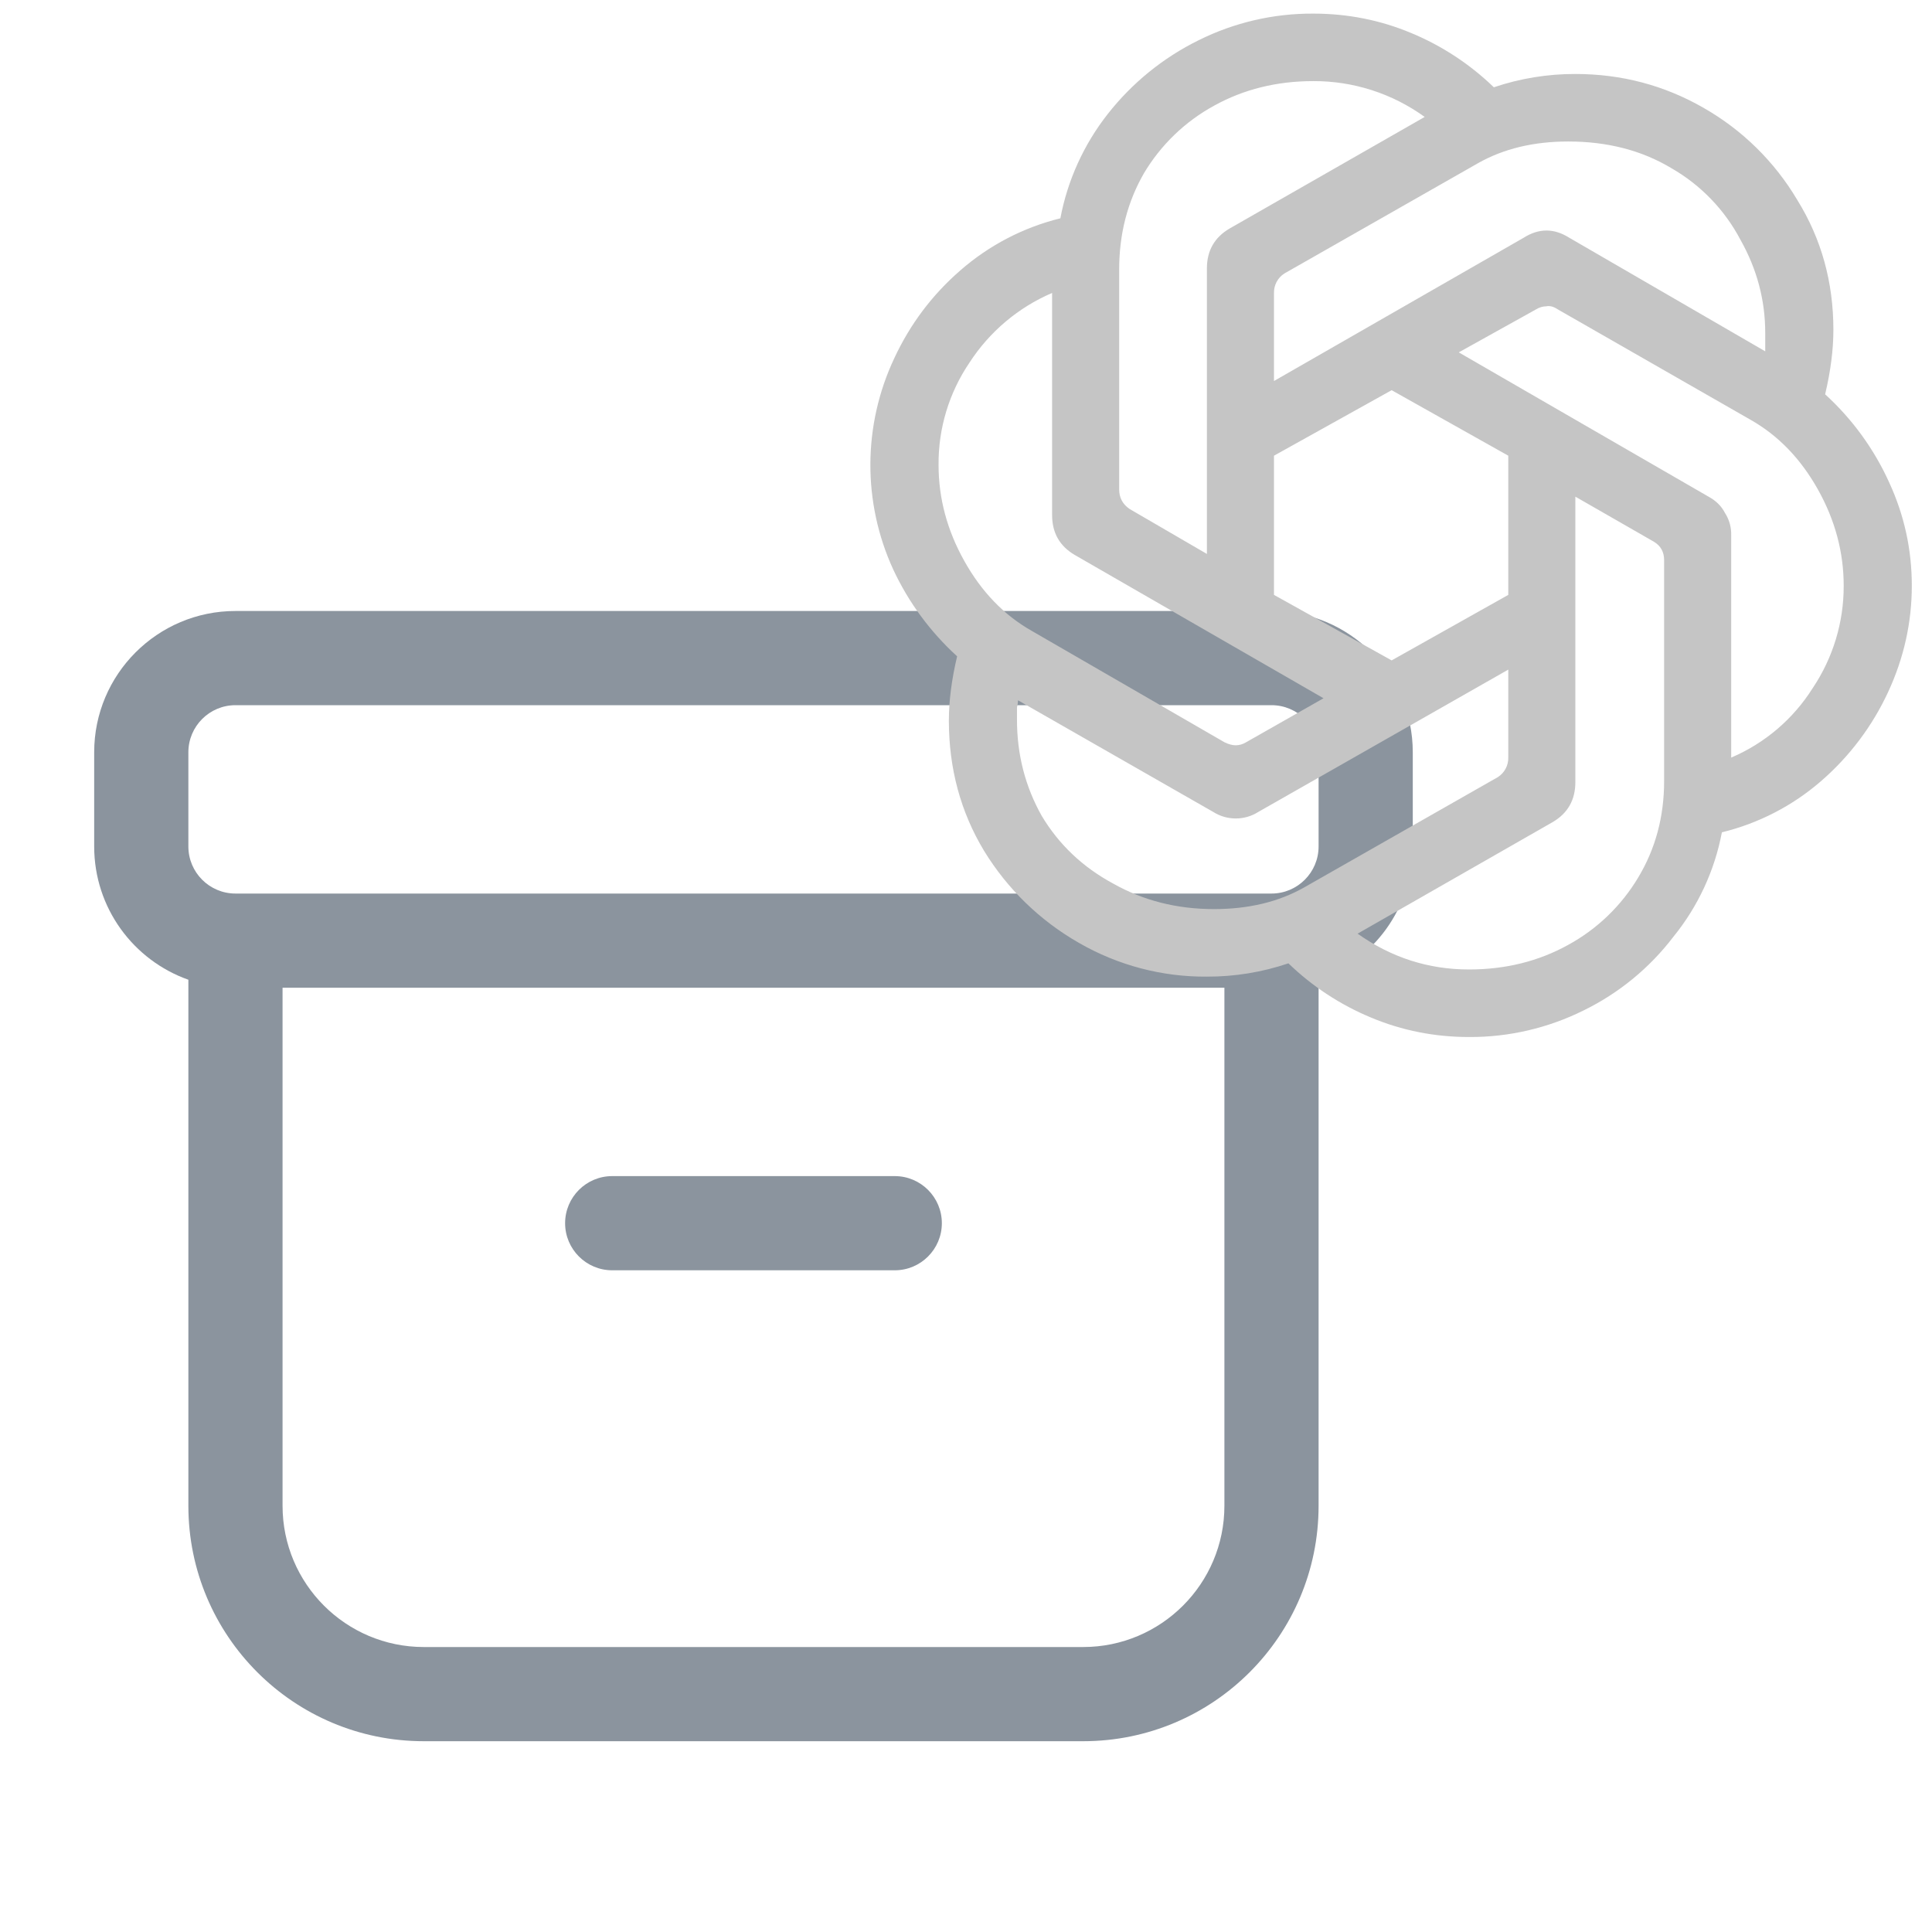
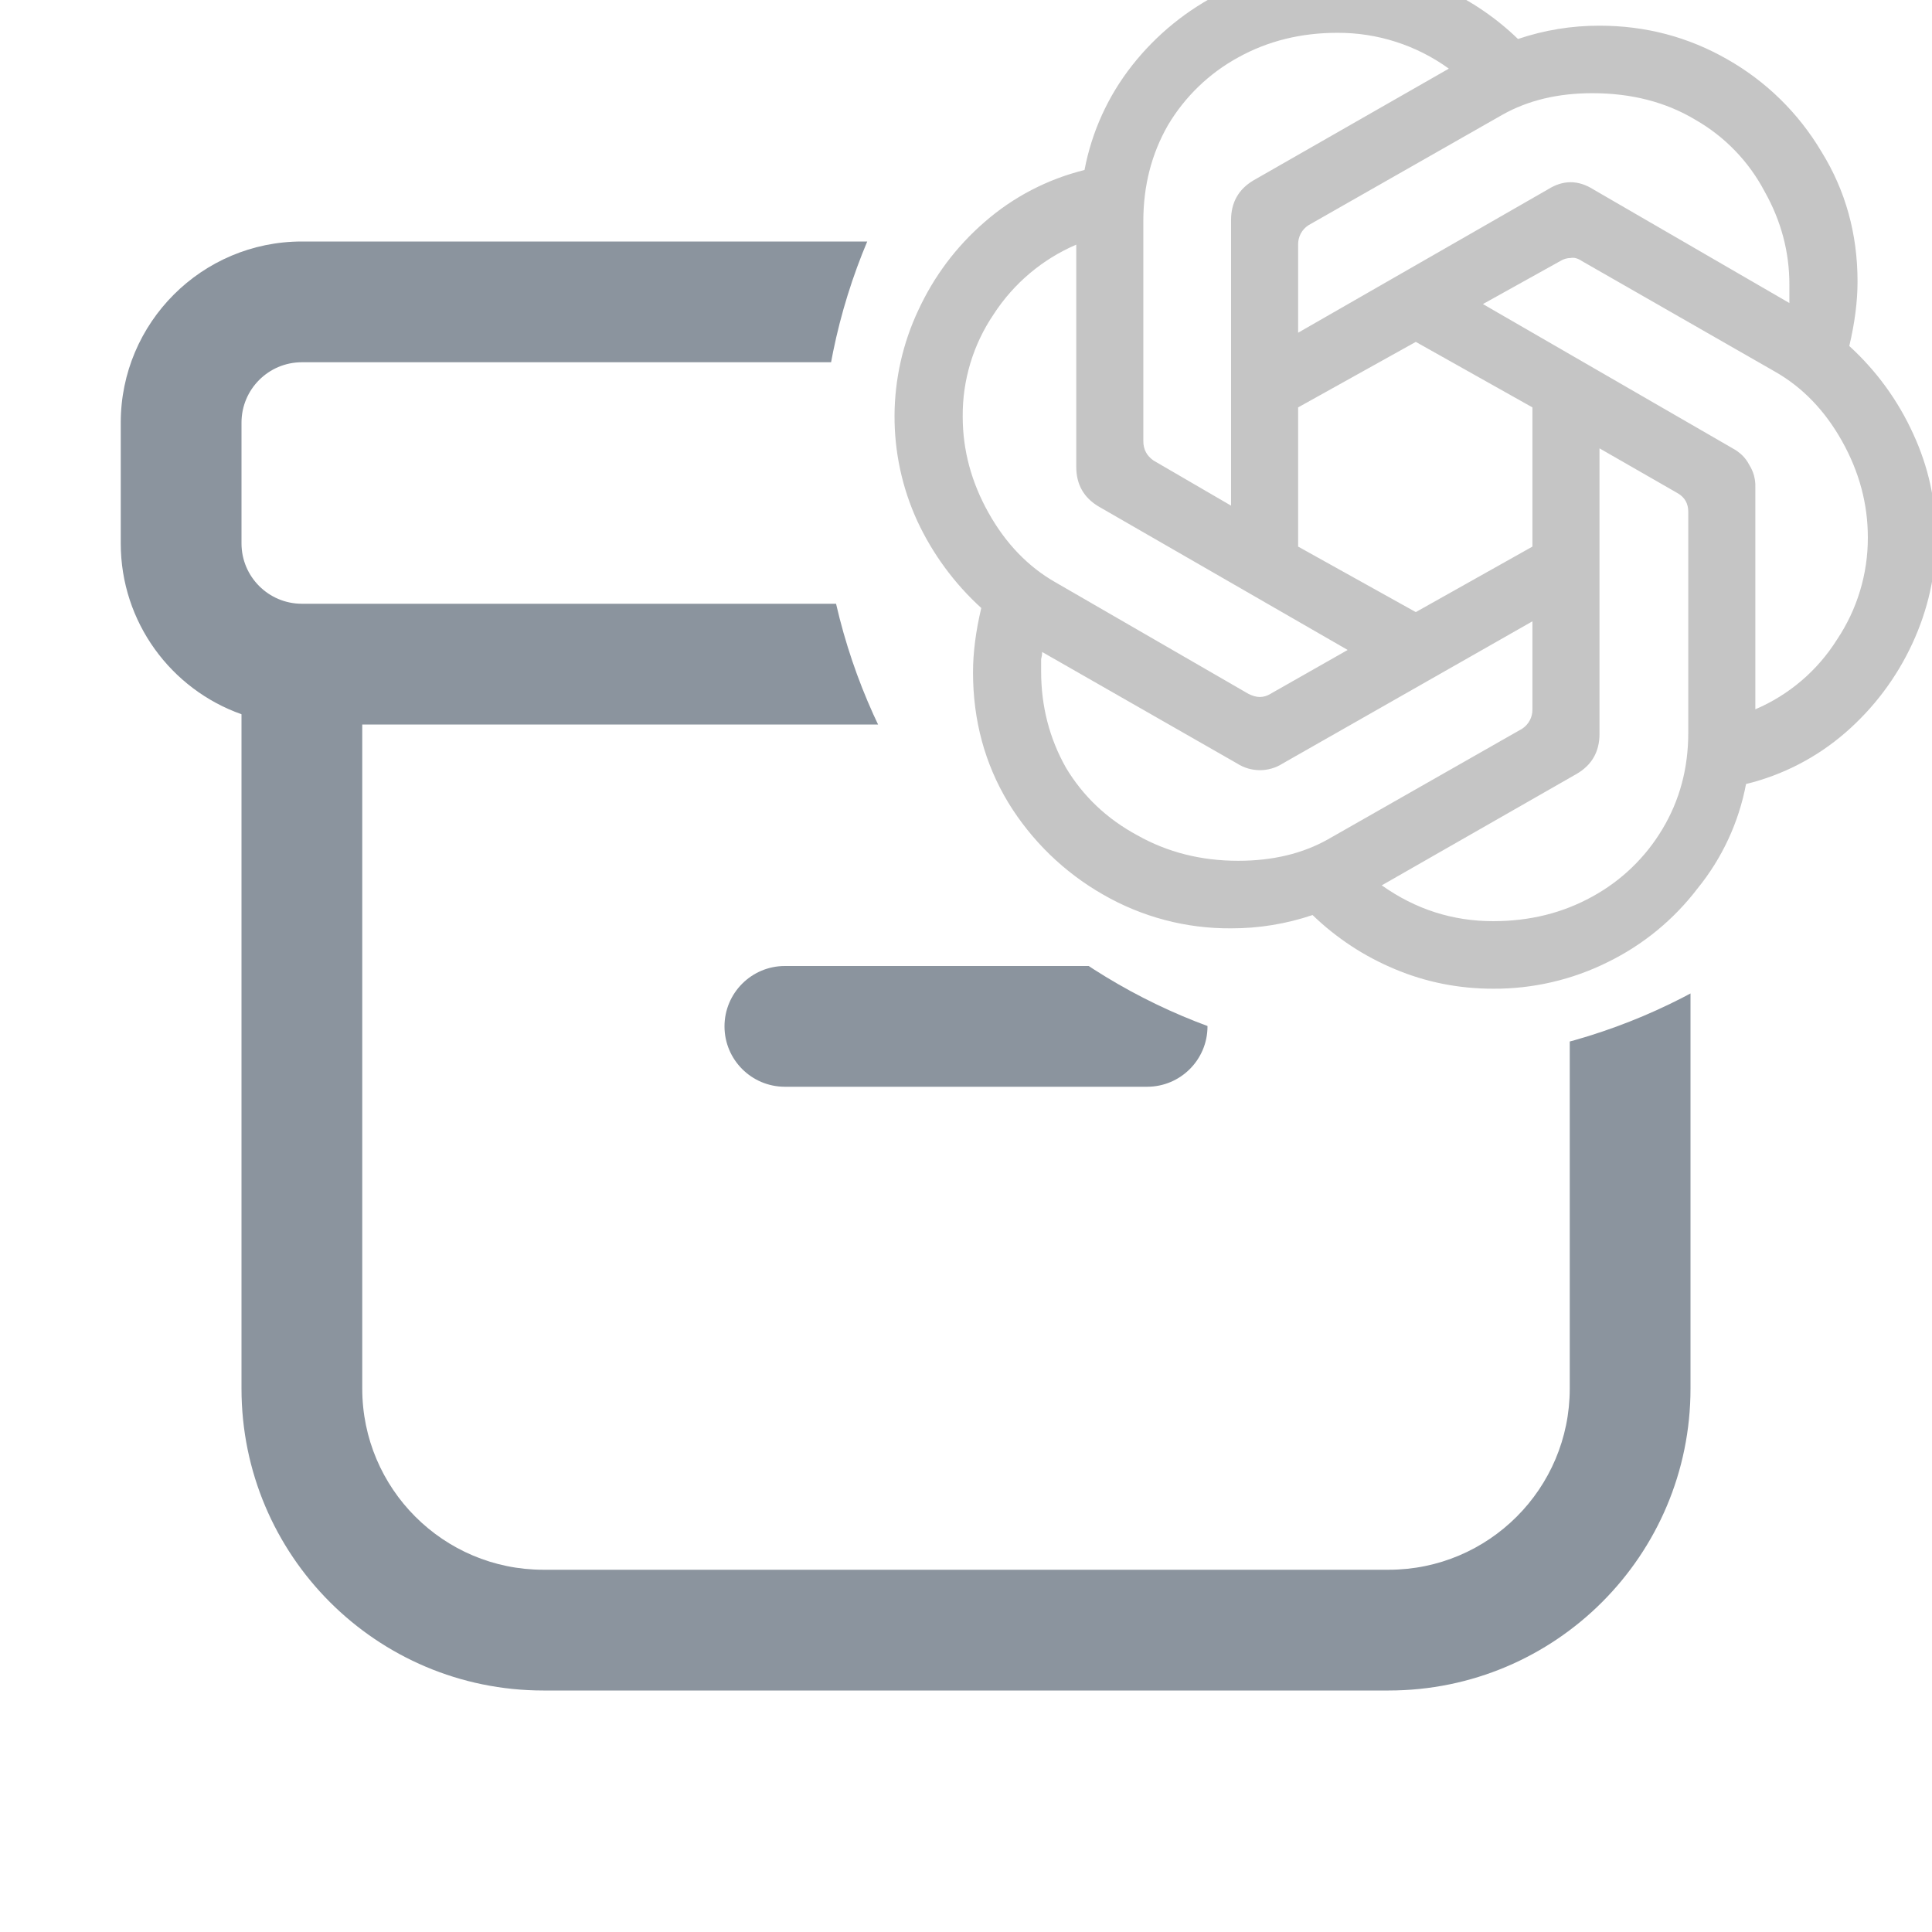
<svg xmlns="http://www.w3.org/2000/svg" viewBox="0 0 16 16" width="16" height="16">
-   <g transform="translate(0 3.5) scale(0.78)">
+   <defs>
+     <clipPath id="k">
+       <path clip-rule="evenodd" d="M0 0H16V16H0Z M6.8 3.9a4.9 4.9 0 1 0 9.8 0a4.9 4.9 0 1 0 -9.8 0Z" />
+     </clipPath>
+   </defs>
+   <g clip-path="url(#k)">
    <path fill="#8b949e" d="M6.5 8C6.224 8 6 8.224 6 8.5C6 8.776 6.224 9 6.5 9H9.5C9.776 9 10 8.776 10 8.5C10 8.224 9.776 8 9.5 8H6.5ZM1 3.5C1 2.672 1.672 2 2.5 2H13.5C14.328 2 15 2.672 15 3.5V4.5C15 5.153 14.583 5.709 14 5.915V11.5C14 12.881 12.881 14 11.5 14H4.5C3.119 14 2 12.881 2 11.5V5.915C1.417 5.709 1 5.153 1 4.5V3.5ZM2.5 3C2.224 3 2 3.224 2 3.5V4.5C2 4.776 2.224 5 2.5 5H13.5C13.776 5 14 4.776 14 4.5V3.5C14 3.224 13.776 3 13.5 3H2.5ZM3 6V11.5C3 12.328 3.672 13 4.5 13H11.5C12.328 13 13 12.328 13 11.5V6H3Z" />
  </g>
-   <g transform="translate(7.2 0) scale(0.36)">
+   <g transform="translate(7.4 -0.4) scale(0.36)">
    <path fill="#C5C5C5" d="M13.795 23.856q-1.188 0-2.256-.448a6.1 6.1 0 0 1-1.9-1.247 5.8 5.8 0 0 1-1.875.306 5.8 5.8 0 0 1-2.944-.777 6.1 6.1 0 0 1-2.184-2.12q-.807-1.34-.808-2.99 0-.682.19-1.482a6.3 6.3 0 0 1-1.472-2.002 5.76 5.76 0 0 1 .024-4.85q.546-1.177 1.52-2.024a5.5 5.5 0 0 1 2.303-1.2A5.55 5.55 0 0 1 5.485 2.62 6.06 6.06 0 0 1 7.575.925 5.85 5.85 0 0 1 10.21.313q1.187 0 2.255.447a6.1 6.1 0 0 1 1.9 1.248 5.8 5.8 0 0 1 1.875-.306q1.59 0 2.944.776a5.9 5.9 0 0 1 2.16 2.12q.832 1.34.832 2.99 0 .682-.19 1.483a6.2 6.2 0 0 1 1.472 2.024q.522 1.13.522 2.378 0 1.272-.546 2.449a6.1 6.1 0 0 1-1.543 2.048 5.45 5.45 0 0 1-2.28 1.177 5.4 5.4 0 0 1-1.115 2.402 5.8 5.8 0 0 1-2.066 1.695 5.85 5.85 0 0 1-2.635.612M7.93 20.913q1.188 0 2.066-.495l4.463-2.542a.52.52 0 0 0 .238-.448v-2.024L8.95 18.676a.97.97 0 0 1-1.044 0L3.419 16.11a.7.7 0 0 1-.024.165v.282q0 1.201.57 2.213.594.99 1.639 1.554 1.044.59 2.326.589m.238-3.838q.143.07.26.07a.46.46 0 0 0 .238-.07l1.781-1.012-5.722-3.296q-.522-.306-.522-.918v-5.11a4.27 4.27 0 0 0-1.9 1.602 4.13 4.13 0 0 0-.712 2.354q0 1.155.594 2.213.593 1.06 1.543 1.601zm5.627 5.227q1.258 0 2.279-.565a4.25 4.25 0 0 0 1.614-1.554q.594-.99.594-2.213v-5.085q0-.283-.237-.424l-1.805-1.036v6.568q0 .613-.522.919l-4.487 2.566q1.163.825 2.564.824m.902-8.617v-3.202l-2.683-1.507-2.707 1.507v3.202l2.707 1.507zm-6.933-7.51q0-.612.522-.918l4.488-2.567a4.34 4.34 0 0 0-2.564-.824q-1.26 0-2.28.565a4.25 4.25 0 0 0-1.614 1.554q-.57.99-.57 2.213v5.062q0 .283.237.447l1.781 1.036zm12.061 11.253a4.13 4.13 0 0 0 1.876-1.6 4.2 4.2 0 0 0 .712-2.355q0-1.154-.593-2.213-.594-1.06-1.544-1.6l-4.44-2.543q-.142-.095-.26-.071a.46.46 0 0 0-.238.07l-1.78.99 5.745 3.319q.26.141.38.377a.9.9 0 0 1 .142.518zm-4.772-11.96q.522-.33 1.045 0l4.51 2.614v-.424q0-1.13-.57-2.142a4.1 4.1 0 0 0-1.59-1.648q-1.02-.613-2.374-.613-1.187 0-2.066.495L9.545 6.292a.52.52 0 0 0-.238.448v2.025z" />
  </g>
</svg>
